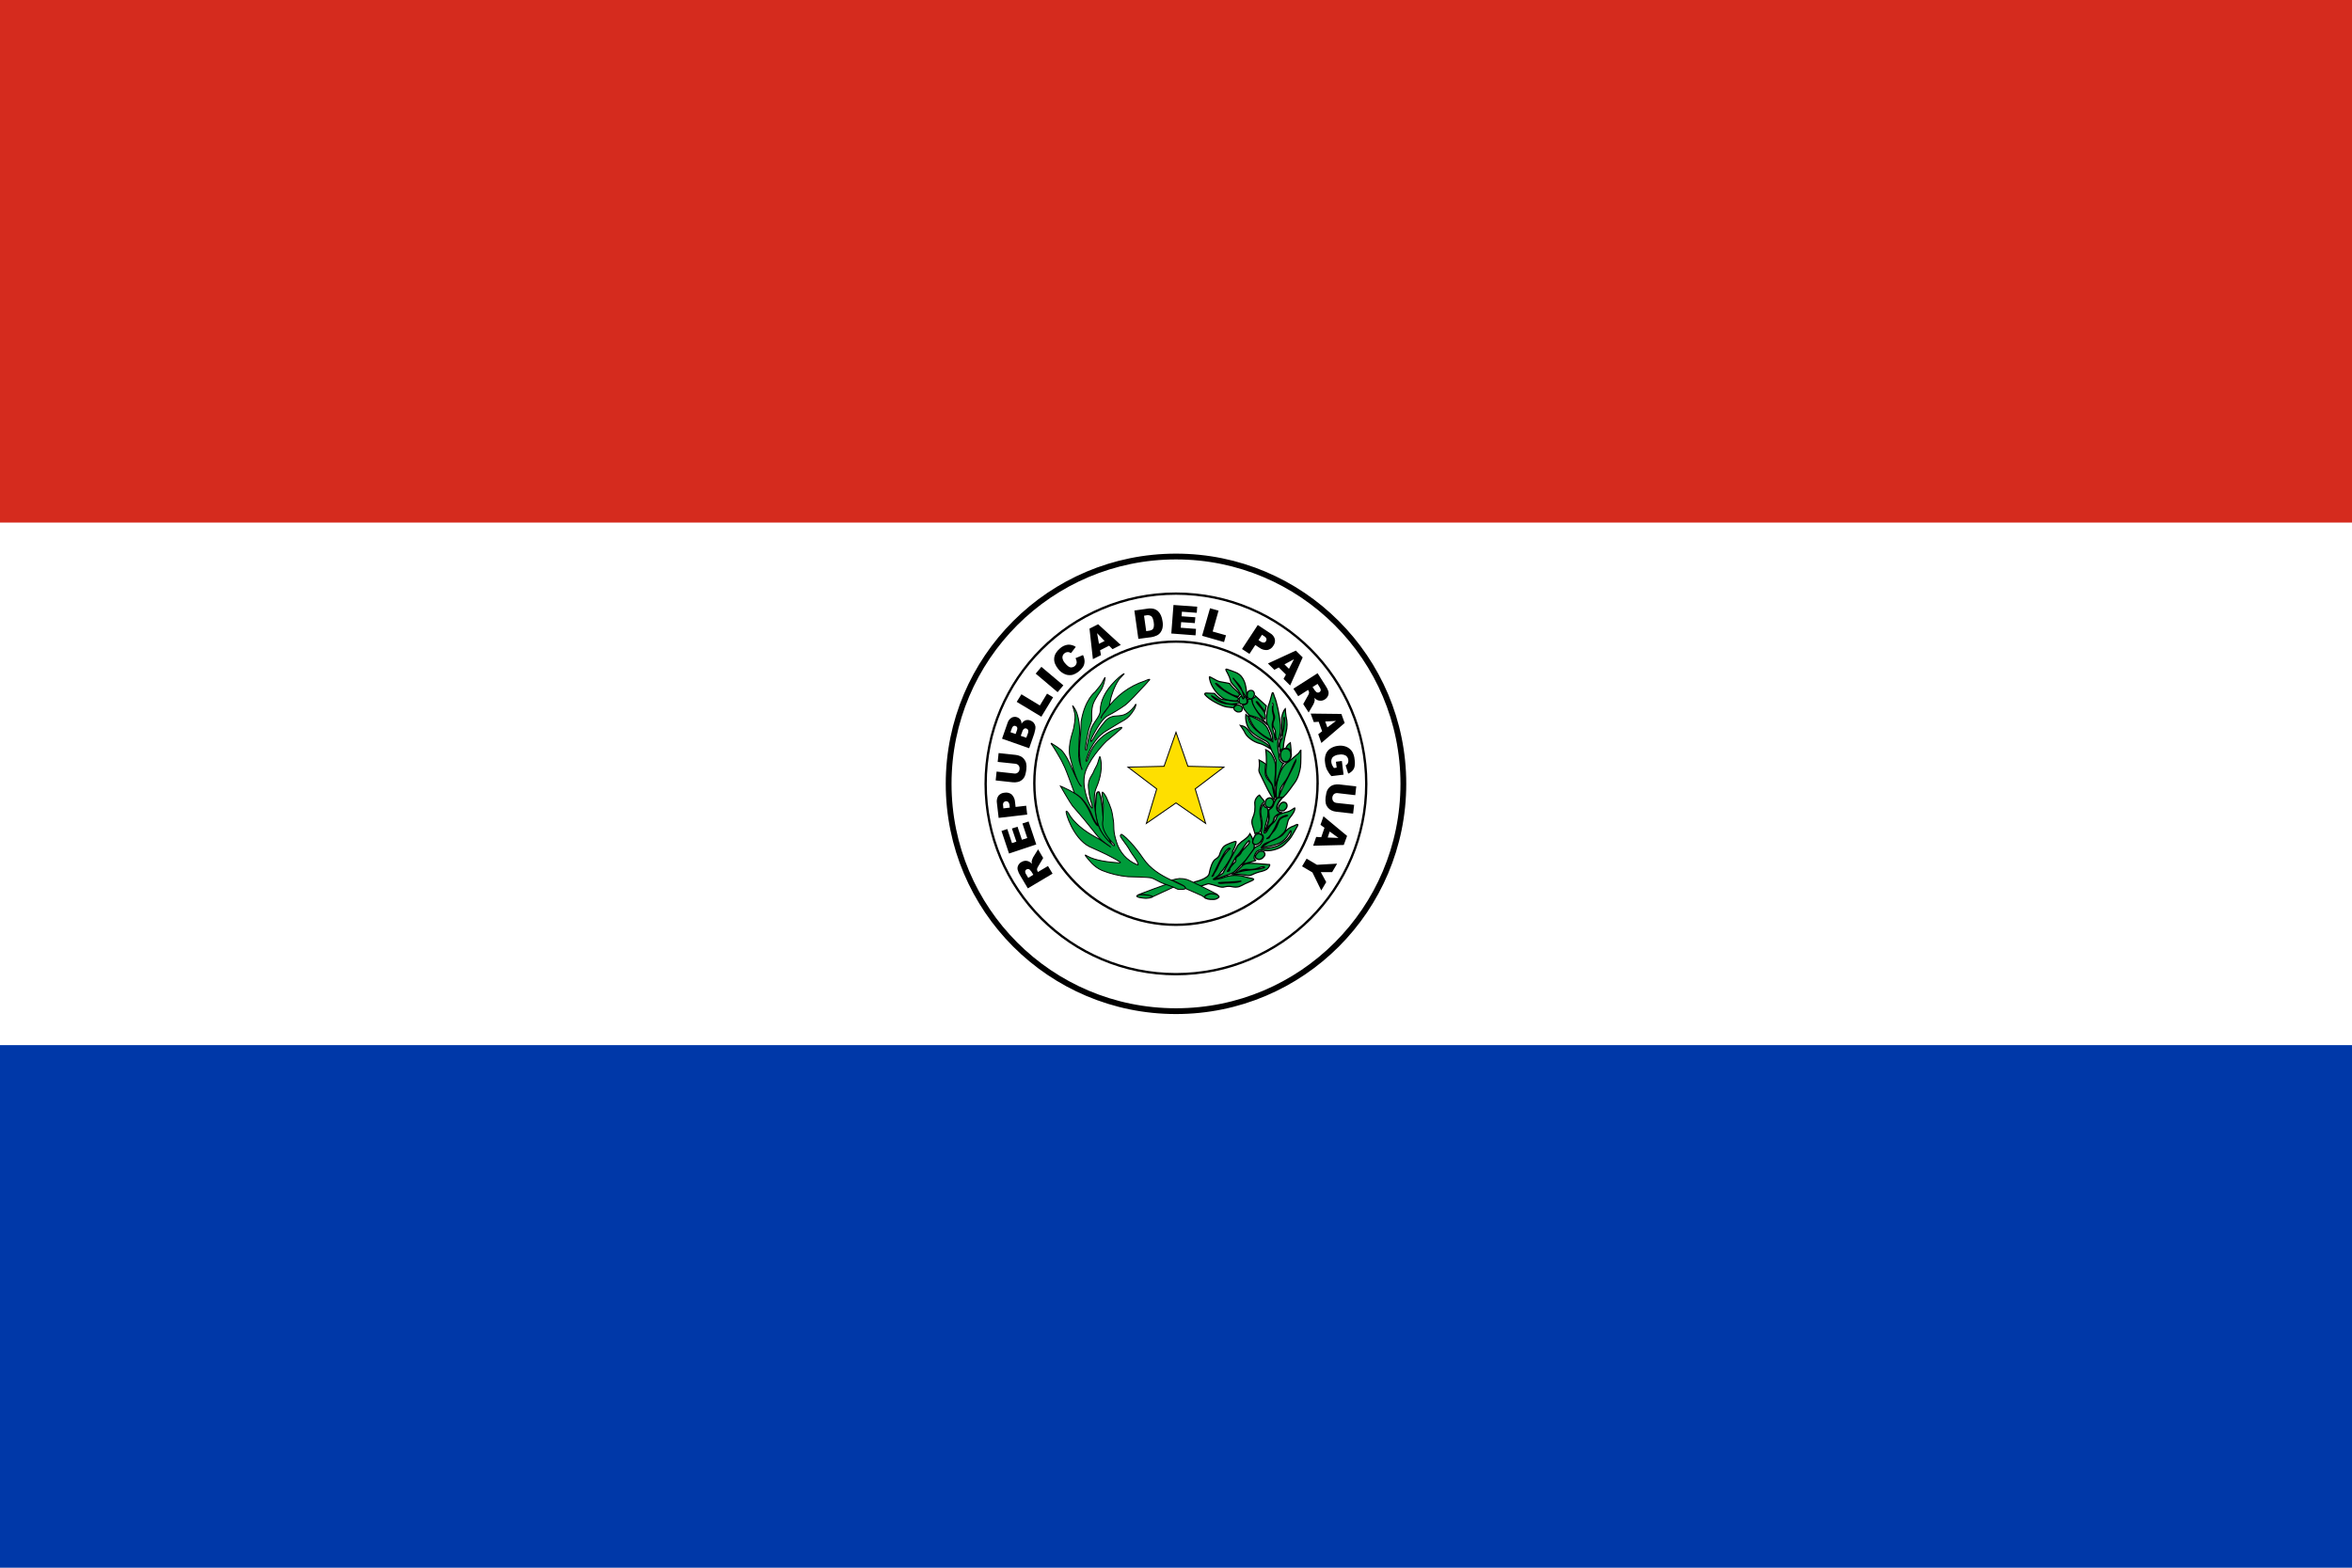
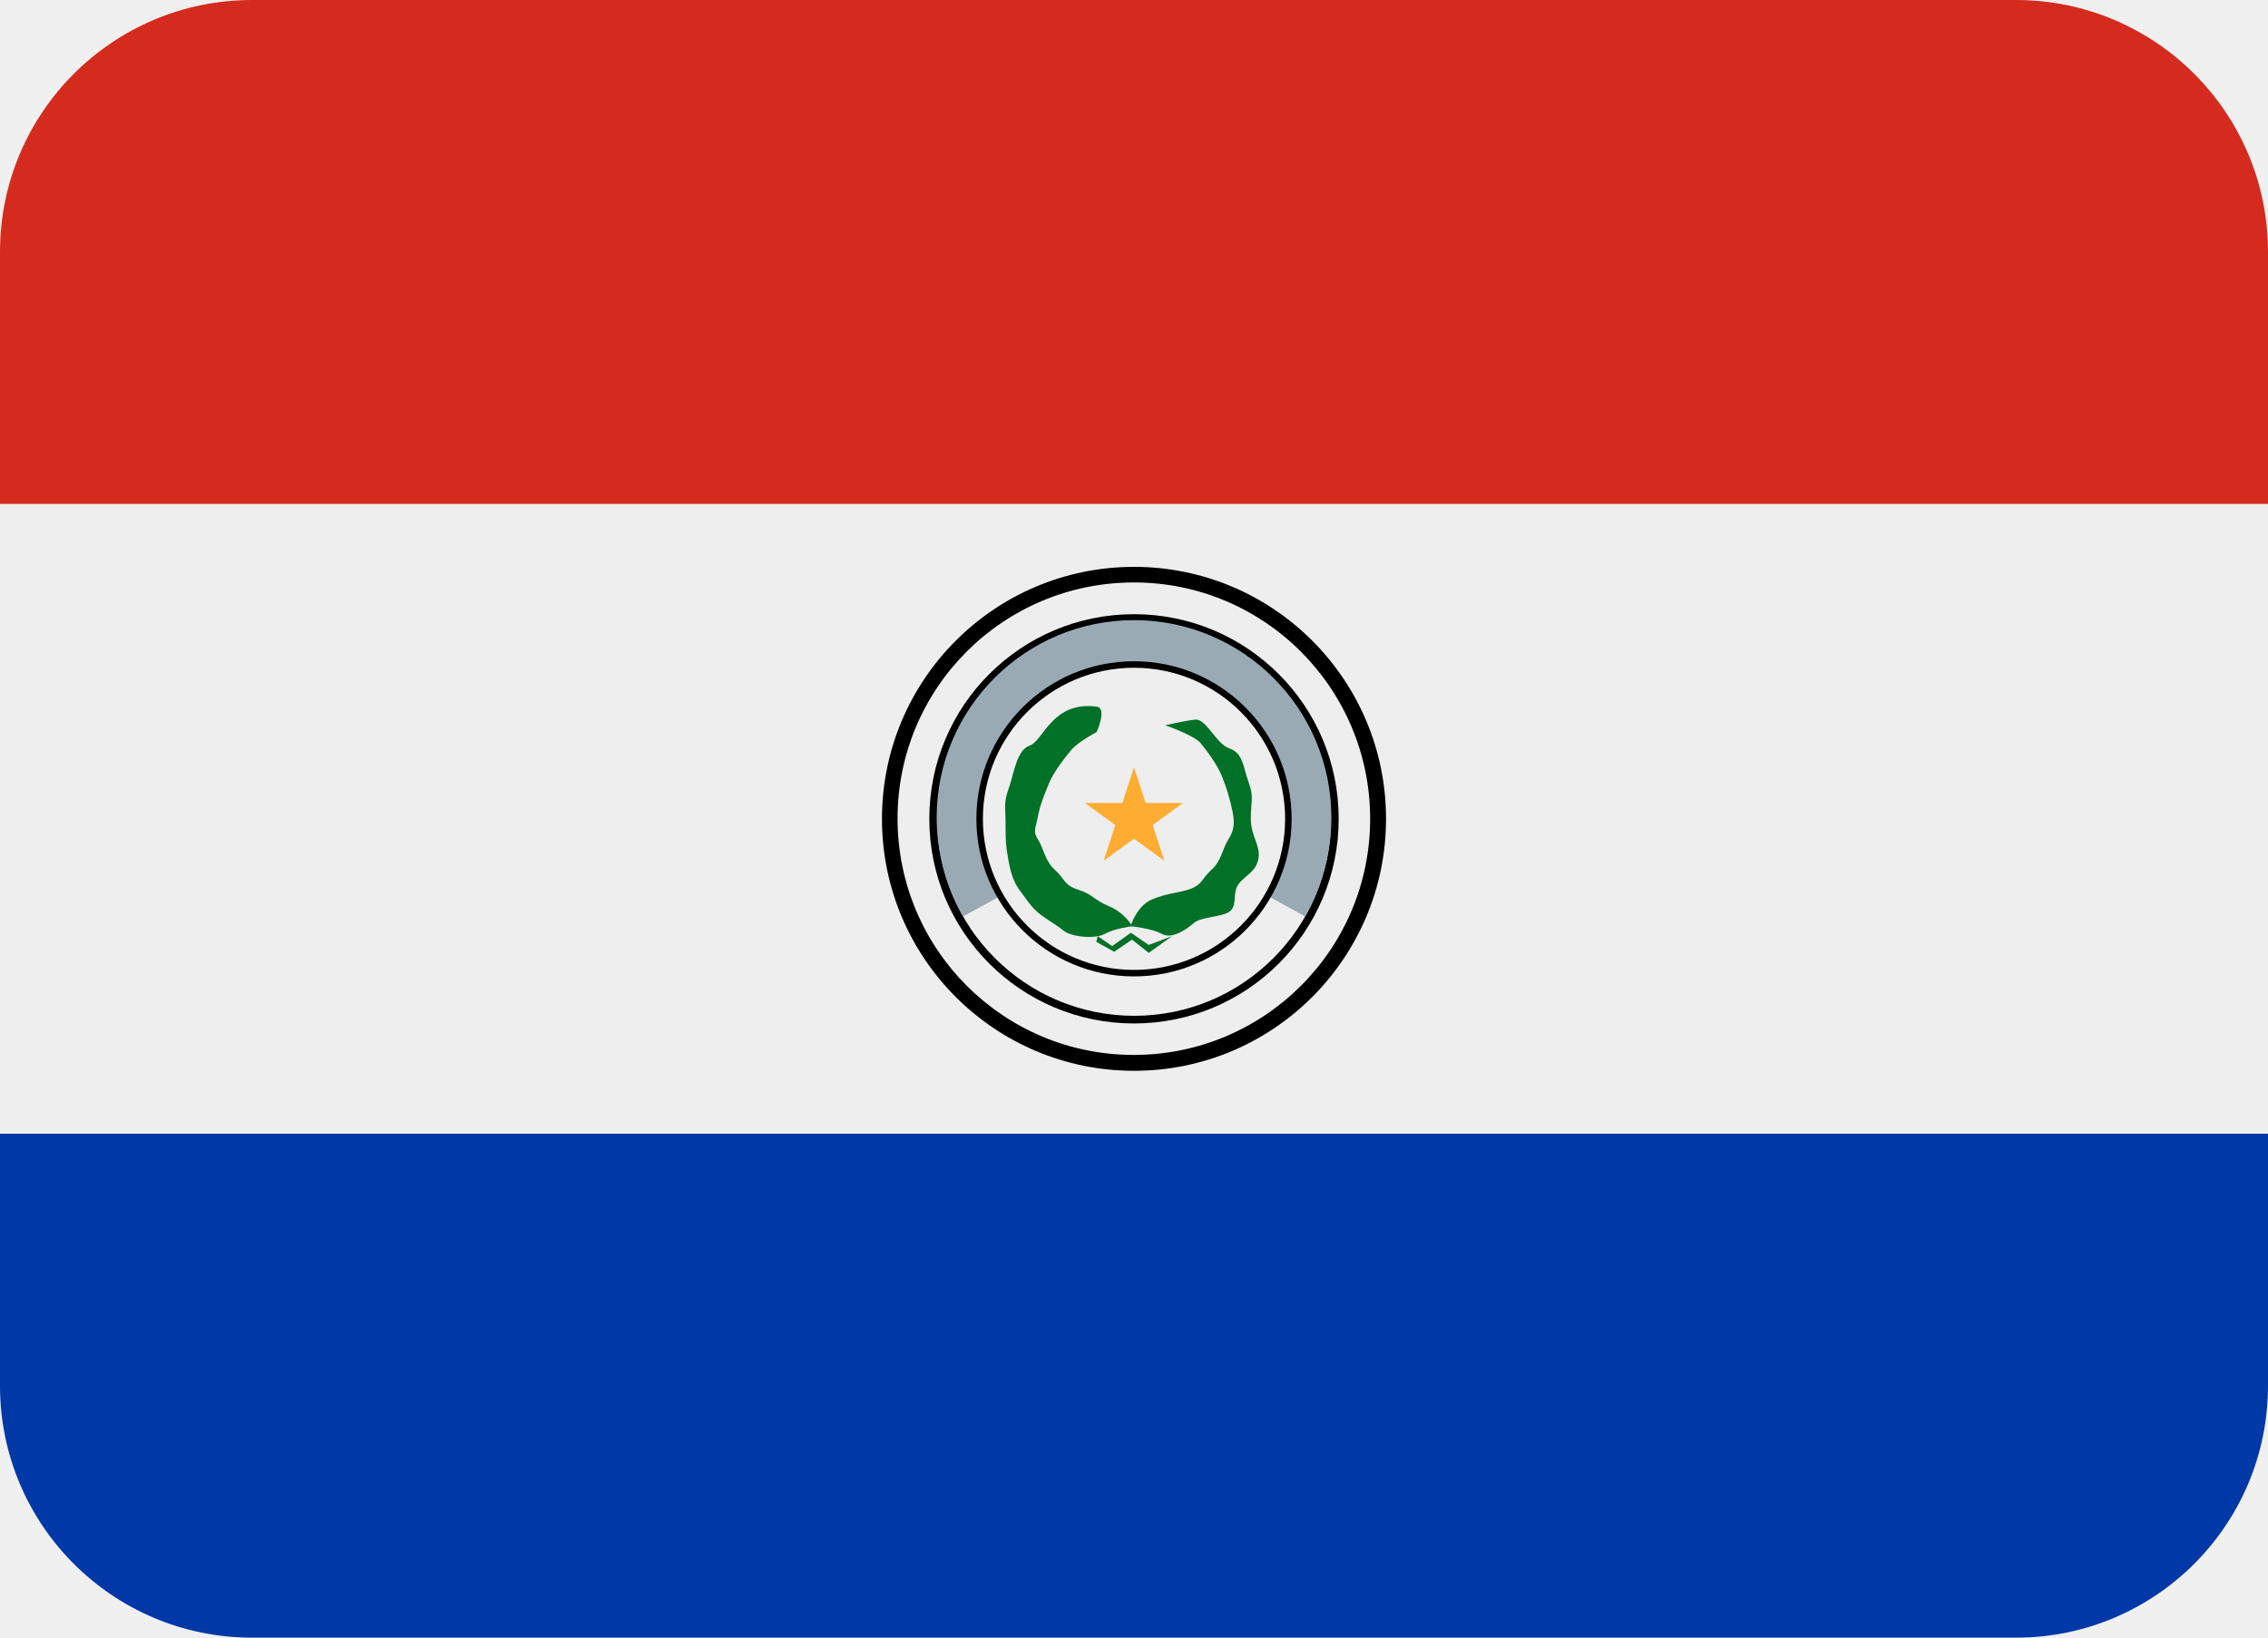
- <svg xmlns="http://www.w3.org/2000/svg" id="Layer_1" data-name="Layer 1" viewBox="0 0 1500 1000">
-   <defs>
-     <style>.cls-1{fill:#0038a8;}.cls-2,.cls-4{fill:#fff;}.cls-3{fill:#d52b1e;}.cls-10,.cls-11,.cls-12,.cls-13,.cls-14,.cls-15,.cls-16,.cls-17,.cls-18,.cls-4,.cls-5,.cls-6,.cls-7,.cls-8,.cls-9{stroke:#000;}.cls-4,.cls-6{stroke-miterlimit:10;}.cls-4{stroke-width:3.69px;}.cls-10,.cls-11,.cls-12,.cls-13,.cls-14,.cls-15,.cls-16,.cls-17,.cls-18,.cls-5,.cls-8,.cls-9{fill:#009b3a;}.cls-5{stroke-width:0.99px;}.cls-6{fill:none;stroke-width:1.48px;}.cls-7{fill:#fedf00;}.cls-7,.cls-9{stroke-width:0.6px;}.cls-8{stroke-width:0.75px;}.cls-10{stroke-width:0.79px;}.cls-11{stroke-width:0.84px;}.cls-12{stroke-width:0.86px;}.cls-13{stroke-width:0.83px;}.cls-14{stroke-width:0.98px;}.cls-15{stroke-width:0.84px;}.cls-16{stroke-width:0.64px;}.cls-17{stroke-width:0.84px;}.cls-18{stroke-width:0.77px;}</style>
-   </defs>
-   <path class="cls-1" d="M0,0H1500V1000H0Z" />
-   <path class="cls-2" d="M0,0H1500V666.67H0Z" />
-   <path class="cls-3" d="M0,0H1500V333.33H0Z" />
-   <path class="cls-4" d="M895,500A145,145,0,1,1,750,355,145,145,0,0,1,895,500Z" />
-   <path class="cls-5" d="M820.1,477.5c-3.52-.14-3.54,3.74-3.54,3.74s.12-1.14,0,.16.58,4.43,3.18,4.68,3.66-3,3.68-4.52c0-.61-.2-4-3.34-4.05" />
-   <path d="M659,558,657.79,556a7.79,7.79,0,0,0-1-1.17,1.41,1.41,0,0,0-1-.47,1.72,1.72,0,0,0-1.13.22,1.6,1.6,0,0,0-.84,1.17,3.22,3.22,0,0,0,.68,2.08l1.25,2.14Zm12.28-.71-15.78,9.38-4.81-8.09a13.77,13.77,0,0,1-1.65-3.68,4.1,4.1,0,0,1,.27-2.78,5.08,5.08,0,0,1,2.13-2.27,5.46,5.46,0,0,1,2.57-.8,5.11,5.11,0,0,1,2.47.64,7.73,7.73,0,0,1,1.66,1.33,6,6,0,0,1-.2-1.62,9.79,9.79,0,0,1,.38-1.27,12.3,12.3,0,0,1,.55-1.26l3.18-5.08,3.25,5.52-3.25,5.47a4.52,4.52,0,0,0-.68,1.59,2.59,2.59,0,0,0,.33,1.4l.27.45,6.39-3.8Zm-27.77-12.84-4.81-14.39,3.71-1.25,3,9,2.79-.94-2.84-8.37,3.57-1.16,2.8,8.33,3.41-1.11-3.08-9.28L656,524l4.89,14.66Zm.51-29.29-.19-1.35a3.55,3.55,0,0,0-.82-2.23,2,2,0,0,0-1.55-.49,2.28,2.28,0,0,0-1.37.73,2.85,2.85,0,0,0-.33,2.22l.15,1.61Zm-7.13,6.56-1.09-9.34a6.6,6.6,0,0,1,.9-4.74,5.58,5.58,0,0,1,4-2,5.67,5.67,0,0,1,4.51,1.14,7.43,7.43,0,0,1,2.14,4.89l.35,3.07,6.75-.78.66,5.66ZM636.28,486l.59-5.63,10.89,1.17a9.63,9.63,0,0,1,3,.84,6,6,0,0,1,2.36,1.86,6.54,6.54,0,0,1,1.28,2.42,11.41,11.41,0,0,1,.17,4,19.82,19.82,0,0,1-.51,2.87,7.25,7.25,0,0,1-1,2.54,6.56,6.56,0,0,1-1.77,1.79,5.74,5.74,0,0,1-2.23.95,10,10,0,0,1-3.14.2L635,497.82l.58-5.64,11.12,1.21a2.93,2.93,0,0,0,3.51-2.77,3.07,3.07,0,0,0-.59-2.37,3.1,3.1,0,0,0-2.24-1.08Zm18.24-15.41,1-2.71a3.35,3.35,0,0,0,.18-2.15,1.7,1.7,0,0,0-1.11-1,1.57,1.57,0,0,0-1.44.12,3.22,3.22,0,0,0-1.16,1.78l-1,2.74Zm-6.8-2.39.82-2.3a2.69,2.69,0,0,0,.15-1.91,1.49,1.49,0,0,0-1.06-.9,1.57,1.57,0,0,0-1.34.06,2.68,2.68,0,0,0-1,1.55l-.86,2.36Zm-8.66,3,3.49-10a5.94,5.94,0,0,1,2.61-3.42,4.38,4.38,0,0,1,3.54-.26,4.48,4.48,0,0,1,2.29,1.9,4.87,4.87,0,0,1,.51,2.26,4.88,4.88,0,0,1,2.48-2.18,4.49,4.49,0,0,1,3.08.07,5,5,0,0,1,2.18,1.46,5.32,5.32,0,0,1,1.1,2.31,6.7,6.7,0,0,1-.15,2.22c-.29,1.28-.46,2.1-.61,2.48l-3.22,9.24Zm9.35-23.5,3-4.83L663.18,450l4.59-7.55,3.85,2.35-7.49,12.38Zm12.11-18,3.64-4.34,14,11.82-3.65,4.34Zm25.4-9.86,4.77-2a9.62,9.62,0,0,1,1,3.7,7.21,7.21,0,0,1-.68,3.33,11.23,11.23,0,0,1-2.66,3.15,12.16,12.16,0,0,1-4.33,2.45,8.06,8.06,0,0,1-4.49-.26,10.7,10.7,0,0,1-4.62-3.42c-1.92-2.34-2.8-4.65-2.6-6.91s1.42-4.36,3.68-6.27a9.17,9.17,0,0,1,5.1-2.38,8,8,0,0,1,5,1.4L683,416.63a3.91,3.91,0,0,0-1.22-.59,2.71,2.71,0,0,0-1.52,0,3.2,3.2,0,0,0-1.39.69,3.3,3.3,0,0,0-1.28,3.1,6.69,6.69,0,0,0,1.69,3.26c1.31,1.56,2.45,2.43,3.39,2.61a3.61,3.61,0,0,0,4-3,5.74,5.74,0,0,0-.75-2.82m18.55-11-4.79-5,1.2,6.8Zm2.85,3-5.74,2.92.59,3.1L697,420.47,694.83,401l5.51-2.81L714.8,411.4l-5.27,2.69Zm22.29-19.11L731,402.6l1.38-.2a5.65,5.65,0,0,0,2.47-.73,2.72,2.72,0,0,0,.94-1.55,7.93,7.93,0,0,0,0-3.2c-.27-1.91-.79-3.19-1.5-3.8a4.05,4.05,0,0,0-3.29-.61Zm-6.16-3.32,8.32-1.19a10,10,0,0,1,4,.1,6.58,6.58,0,0,1,2.81,1.56,7.8,7.8,0,0,1,1.84,2.7,12.61,12.61,0,0,1,.95,3.46,11.14,11.14,0,0,1,0,4.58,7.75,7.75,0,0,1-1.44,3,6.07,6.07,0,0,1-2.33,1.78,12.57,12.57,0,0,1-3.28,1L726,407.53Zm24.94-3.55L763.52,387l-.28,3.9-9.47-.7-.22,2.91,8.78.64-.32,3.72-8.73-.62-.26,3.57,9.74.73-.3,4.13L747,404.1ZM771.7,388l5.44,1.52-3.76,13.32,8.5,2.4-1.24,4.32-14-4Zm30.92,20.33,1.17.76a3.64,3.64,0,0,0,2.22.79,1.7,1.7,0,0,0,1.35-.84,2.25,2.25,0,0,0,.34-1.55,3.06,3.06,0,0,0-1.49-1.67l-1.35-.91Zm-.45-9.65,7.87,5.2a6.36,6.36,0,0,1,3,3.75,5.34,5.34,0,0,1-1,4.33,5.55,5.55,0,0,1-3.77,2.68,7.29,7.29,0,0,1-5.11-1.48l-2.59-1.72-3.72,5.67L792.1,414Zm19.88,27.94,3.19-6.11-6.06,3.28Zm-1.94,3.65-4.59-4.52-2.77,1.52-4.12-4.05,8.47-3.91,9.32-4.31,4.38,4.33-8,17.92-4.21-4.18Zm17,7.95,1.3,2a7.1,7.1,0,0,0,1,1.13,1.45,1.45,0,0,0,1,.43,1.56,1.56,0,0,0,1.09-.27,1.73,1.73,0,0,0,.84-1.19,3.36,3.36,0,0,0-.76-2l-1.3-2.09Zm-12.25,1.08,15.45-9.86,5.07,7.95a15.8,15.8,0,0,1,1.83,3.61,4.57,4.57,0,0,1-.24,2.78,5.12,5.12,0,0,1-2,2.33,4.88,4.88,0,0,1-2.58.87,5.54,5.54,0,0,1-2.49-.51,9.25,9.25,0,0,1-1.68-1.31,6.07,6.07,0,0,1,.25,1.6,10.72,10.72,0,0,1-.32,1.27,7.8,7.8,0,0,1-.55,1.3l-3,5.17-3.47-5.4,3.11-5.55a3.79,3.79,0,0,0,.62-1.64,2,2,0,0,0-.39-1.39l-.25-.42-6.28,4ZM846.54,464l5.49-4.14-6.87.38Zm-3.34,2.46-2.2-6.06-3.12.22-2-5.44,19.58.23,2.12,5.78-14.87,12.74-2-5.59ZM852,485.91l3.78-.5,1.09,8.74-7.76.93a17.76,17.76,0,0,1-2.84-4.11,14.26,14.26,0,0,1-1.2-4.47,10.58,10.58,0,0,1,.47-5.41,7.62,7.62,0,0,1,2.87-3.61,11.19,11.19,0,0,1,4.86-1.73,10.24,10.24,0,0,1,5.33.59,8.09,8.09,0,0,1,3.8,3.16,11.53,11.53,0,0,1,1.49,4.88,12.72,12.72,0,0,1,0,4.56,5.54,5.54,0,0,1-1.38,2.7,7.26,7.26,0,0,1-2.7,1.84l-1.64-5.29a2.9,2.9,0,0,0,1.42-1.34,3.75,3.75,0,0,0,.3-2.1,3.85,3.85,0,0,0-1.65-2.79,6.29,6.29,0,0,0-4.22-.59,6.66,6.66,0,0,0-4.08,1.62,4.22,4.22,0,0,0-.86,3.28,5.89,5.89,0,0,0,.49,1.75,11.92,11.92,0,0,0,1.17,1.88l1.73-.24Zm11.61,27.48-.65,5.61-10.83-1.22a9.28,9.28,0,0,1-3-.85,6.73,6.73,0,0,1-2.34-1.86,6.64,6.64,0,0,1-1.25-2.41,12,12,0,0,1-.15-4c.12-.87.29-1.84.5-2.88a7.31,7.31,0,0,1,1.07-2.53,7.18,7.18,0,0,1,1.75-1.77,6.34,6.34,0,0,1,2.26-.93,9.34,9.34,0,0,1,3.14-.17l10.85,1.24-.64,5.6-11.1-1.28a3.19,3.19,0,0,0-2.44.57,3.58,3.58,0,0,0-.51,4.56,3.34,3.34,0,0,0,2.22,1.12Zm-16.87,20.86,6.9.24L848,530.43Zm-4.1-.21L844.7,528l-2.56-1.83,1.91-5.47,15.06,12.52L857,539l-19.52.48,1.92-5.62Zm10.12,16.87-3.19,5.42-7.21,0,3.45,6.34-3.17,5.36L837,556.51l-6.6-3.9,2.9-4.9,6.6,3.93Z" />
-   <path class="cls-6" d="M871.34,500A121.37,121.37,0,1,1,750,378.66,121.38,121.38,0,0,1,871.34,500Z" />
-   <path class="cls-6" d="M840.29,499.57A90.32,90.32,0,1,1,750,409.27a90.31,90.31,0,0,1,90.32,90.3Z" />
-   <path class="cls-7" d="M750,467.09l7.59,21.72,22.95.51-18.29,13.91,6.65,22L750,512.16l-18.9,13.08,6.61-22-18.32-13.91,23-.51Z" />
-   <path class="cls-8" d="M791.69,561.93c-.77.64-3.85,1-4.67,1.12s-4.06.14-5.43.19c-.75,0-2.2.26-3,.26-6.63-.75,10.78-.65,13.06-1.58m-17.39-5.13c.43-.77,2.61-5.61,3.39-7s2.6-4.95,3.68-6.44c.55-.82,2.71-3.17,3.23-2.11-3.77,3.26-6.74,9-8.32,12.77a32.87,32.87,0,0,1-1.91,3.1c-.44.55-.26,1.58-1,1.66s-.22.23-.22.23.62-1.4,1.1-2.22Zm25,3.7a33.89,33.89,0,0,1-4.86-1.1,24.86,24.86,0,0,0-7.61-1,21.11,21.11,0,0,0-7.16,1.64,17.52,17.52,0,0,1-4.9.86s-1.56.25-.83-.11,3.12-2.24,3.12-2.24l1.56-2.14c.45-.12,8.38-10.53,7.52-13.32,1.22-2.06,2.64-5.73,2.11-6.37-.26-.26-6.18,1.88-7.48,3.06-1.5,1.3-2.56,4-3,5.57s-2.72,2.83-2.72,2.83c-1.85,1.33-3.19,5.54-3.82,9s-9,5.29-9,5.29-2.33.87-.26,1.53c.35.1,1.28,1.66,2,1.68,1,.12,6.23-2.11,7-1.93q2.65.6,5.25,1.43c2,.68,3.62,1,5,.51a10.31,10.31,0,0,1,4.94,0,8.93,8.93,0,0,0,4.11-.11,32.35,32.35,0,0,0,3.73-1.81s2.92-1.27,4.61-2.06.66-1.14.66-1.14" />
-   <path class="cls-9" d="M776.52,570.62s-11.56-6-12.18-6.19c-.36,0-5.24-2.74-7.47-3.43a15.66,15.66,0,0,0-4.64-.61,35.05,35.05,0,0,0-5,1l2.87,1.17s2.69,1.32,4,2c1.88,1,2,2.21,2,2.21l10.46,4.6,2.12,1.52s1.93-2.66,7.86-2.28" />
-   <path class="cls-10" d="M788.13,546.63c3.64-3.24,5.41-7.85,8.4-10.4.49.35.49.92-.1,1.95s-1.32,1.35-1.65,1.87c-.61.82-2.43,2.33-2.92,3.24a6.35,6.35,0,0,1-2.59,3c-1.58.94-1.08,2.44-1.21,3.07s-2.56,2.43-3.73,4.58c-.23,2.24-.33,1.3-1.69,2.1a93.15,93.15,0,0,0,5.49-9.39M780,556.88c-.24.49-7.4,4.56-5.16,4s8.85-3,10.73-3.82c2.3-1,3.68-3.11,5.41-4.82s7.21-7,8.15-9,1.77-5-1.93-11.41a8.23,8.23,0,0,1-1.95,2.45,36.35,36.35,0,0,1-3.4,2.6l-2.37,2.24s-8.37,15.38-9.48,17.77" />
-   <path class="cls-8" d="M809.08,551.47s-4.59-.41-5-.41-2.94-.35-6.6-.35-5,1.26-5.92,2.27-3.89,3.74-3.89,3.74l1.54-.13c3.67-2.86,6.52-1.81,7.66-1.9a16.31,16.31,0,0,0,6.29-1.22c3.73-1.31,3.51-.08,3.1,0a19.36,19.36,0,0,1-5.53,1.12c-2.77.15-5.19.68-6.28.68s-9.17,2.21-9.17,2.21,8.74.52,9.68.83a4.91,4.91,0,0,0,3.62-.38,26.25,26.25,0,0,1,6.23-2.15,12.24,12.24,0,0,0,3-1.21,5.68,5.68,0,0,0,1.69-2c.84-1.52-.47-1.11-.47-1.11m4.28-23.94c.56-1.36,1.93-4.58,3.39-5.84a11.48,11.48,0,0,1,3.25-1.48c.34-.12,2.85-.24-.28.62a6.51,6.51,0,0,0-3.84,2.42c-1.09,3-2,5.69-4.08,7.64a14.92,14.92,0,0,0-2.44,3.61l-1.61.55c2.94-1.8,4.22-5.13,5.61-7.52Zm14.2-1.71a8.4,8.4,0,0,0-2.26,1c-3.74,1.12-5.27,3.47-6.91,5.39-.83,1-2,1.75-6,3.44a31.34,31.34,0,0,0-6.46,4s-1.15.23-.93.79c.09.26,1.06.05,1.06.05s7.44-1.06,10.54-2.94a13.6,13.6,0,0,0,5-5c.84-1.28,1.78-3.69,1.83-2.14.14,4.11-6.25,8.1-9,9.33a28.17,28.17,0,0,1-6.07,1.32c-2.57.48-4.13.34-3.94-.23.26-.82.56-1,1.24-1.79,1.22-1.46,4.17-2,6.35-3a18.87,18.87,0,0,0,6.23-4.3,7.41,7.41,0,0,0,2-3.24c1-3.24,1-5,1.9-6.19,3.14-3.87,3.6-5.12,3.75-6.84,0-.4-1.63.91-2.49,1.39-1.7,1-2.32,1-5.79,1.91s-3.44,3.14-4,4.22a8.66,8.66,0,0,1-2.27,2.53c-.68.35-2.35,2.77-3,4.18-.46,1-1.28,1.78-1.93,1.7s1.32-7.62,1.76-8.86a16.23,16.23,0,0,0,.57-4.45c0-.77,0-2.81-1.33-3s-1.42-2.09-1.42-2.09c-3.25,2.81-1.43,7.77-1.08,10.72s-.67,8.31-.67,8.31c3.14,1.34.67,5.15-.31,6.39s-3,1.48-3.85,2.59-7.5,10.3-7.5,10.3l8.18-2.32s.76.13-.46-.79.4-4.33,1.46-5.17c2-1.58,4.73-.43,4.73-.43a17.78,17.78,0,0,0,8.45-1.27c3.89-1.53,5.56-4,7.4-5.89,1-1,2.84-4.4,4-6.4.7-1.16,2-3.36,1.18-3.1" />
-   <path class="cls-11" d="M804.35,547.83c.63-.26.72-.37,1.87-1.62a2,2,0,0,0-1.61-3.27c-.86.06-1.76-.14-3.44,2.12s.78,3.08,1.69,3.17a3.82,3.82,0,0,0,1.49-.4" />
-   <path class="cls-12" d="M800.12,533.56c-1.08,1.81-1.66,3.9-.81,4.54a3.51,3.51,0,0,0,1.58.77,5.5,5.5,0,0,0,3.43-2.42c1-1.52,1.85-3.19-.23-4.22a2.76,2.76,0,0,0-4,1.33" />
-   <path class="cls-8" d="M806.31,511.4s.17-.27-.54-1a30.37,30.37,0,0,1-2.54-3.22,6,6,0,0,0-3,4.7,27.93,27.93,0,0,1,0,5.54,17.67,17.67,0,0,1-1.36,4.48c-1.13,2.78.17,5.33.42,6.23s1.12,3.68,1.12,3.68a6.59,6.59,0,0,1,1.18-.63,8.8,8.8,0,0,1,1.55,0,12.36,12.36,0,0,0,1.4-3.81A28,28,0,0,0,804,522c-.66-3.8-.62-4.89-.17-7a6.63,6.63,0,0,1,2.52-3.58" />
-   <path class="cls-13" d="M809.67,515.2a3.24,3.24,0,0,0,1.92-1.46,4.94,4.94,0,0,0,.6-2.88c-2-3.84-4.64-.74-4.64-.74-2.38,4.87,2.12,5.08,2.12,5.08" />
-   <path class="cls-14" d="M816.41,508.17c-3,.15-4.41,5.46-4.41,5.46a5.29,5.29,0,0,1-2,2.33c-1.67,1-.69,2.52-.69,5.16s-1.84,7.31-1.84,7.31l-.69,1.59s.07,1.19,1.14-1c1.84-3.63,3.84-2.75,4.6-6.66.48-2.91,5.29-3.84,5.29-3.84l-1.35-.25c-5-2.34.29-8.19,1.14-9.23s1.77-1-1.14-.9" />
-   <path class="cls-15" d="M815.57,514.47c-1.36,2.89,2.49,3,3.38,2.53a8.34,8.34,0,0,0,1.17-1.17c1.56-2.25.13-3.77-.68-4s-2.46-.46-3.87,2.62" />
-   <path class="cls-8" d="M808.26,503.21c1,1.88,3.83,7.12,4.49,6.79.41-.2.09-1.27.09-1.27a17.76,17.76,0,0,0-.55-3.13c-.45-1.73-.34-3.94-1.24-5.35s-3-3.1-3.8-5.33-.17-6.48-.1-7,.33-.16-.11-.67a30.36,30.36,0,0,0-4-2.45,23.28,23.28,0,0,1,.12,3.89c0,.61-.2,1.32-.3,2.37s.52,2.27,2,5.15c1.7,3.34,2.52,5.39,3.42,7m21.38-24.89a21.48,21.48,0,0,1-1.4,2.09c-.38.38-6.19,5.37-6.52,5.58s-3.31,1.19-6.07,8.65A30.67,30.67,0,0,0,814.08,509l1.34-.17.23-.73s.45-2.46.8-4.34,2.45-4.42,3.83-6.33a25.61,25.61,0,0,0,2.36-4.54c1.56-3.14,2.31-5.94,3.85-8.13.06,2.61-9.84,18.62-10.9,24.07l2.93-.45c2.34-2.14,5.41-6.63,7.48-9.53s3-7.45,3.36-9.47.28-11.09.28-11.09" />
-   <path class="cls-8" d="M809.9,480a8.7,8.7,0,0,0-2.66-1.8,43.29,43.29,0,0,1,.36,4.37c0,1.66.14,4.44.06,5.93s-.8,3.93.25,6.33a42.34,42.34,0,0,0,3.15,5.07c.78,1.46,2.22,9,2.22,9s-.53-10.25-.08-13.15.56-7.3-.08-9.52-1.76-4.86-3.22-6.27m6.83-10a16.6,16.6,0,0,0,1.95-5.45,31,31,0,0,0,.23-4.38c0-.88-.38-2.4,0-2.51s.05.48.25,1.78c.09.46-.23,1.75-.29,3.39a14.47,14.47,0,0,1-.71,4.19c-.51,1.57,0,3.31-.37,3.79s-1.24,2.38-1.24,2.38a8.22,8.22,0,0,0-.45,2.9c0,1.41.13,2.94.13,2.94a3,3,0,0,1,2.12-1.41s.33-2.37.33-3.11a53.46,53.46,0,0,1,1.43-7.09,20.48,20.48,0,0,0,.08-10.35,46.36,46.36,0,0,1-.5-4.9s-1.4,1.12-2.23,5.36c-.26,1.29.28,4.74.07,8.43a80.18,80.18,0,0,1-2.3,10.78" />
-   <path class="cls-8" d="M816.73,470a1.53,1.53,0,0,0-.09.17.33.33,0,0,0,.09-.17" />
-   <path class="cls-8" d="M811.21,448.58c.75,0,.75.81.6,1.45a14.83,14.83,0,0,0-.1,2.14,22.75,22.75,0,0,0,.56,2.94,5.15,5.15,0,0,1,.53,3.11c-.14,1.18-1.35,2.57-.92,4.58a19.28,19.28,0,0,0,1.35,3.06c.32.64.15,2.18.23,3.45a3.71,3.71,0,0,0,.72,2.06s-.85,1.57-1.13-.4a16.22,16.22,0,0,0-.84-4.27c-.7-1.67-1.35-4.67-.25-7a6.47,6.47,0,0,0,.33-2.27c0-1-.62-2.71-.74-3.78-.1-.84,0-2.62,0-3.26m-3.93,9.43c.18,1.27.59,2,2,4.76a29.66,29.66,0,0,1,1.59,4,13.15,13.15,0,0,1,.33,1.86c0,.25.17,2,.17,2v.73s-4-2.32-5.72-3.56-3.7-3-5-4c-1.43-1.18-4.83-5.21-4.87-8.43l-1.56-1.42s-1.19,7.17,4.43,11.82a28.1,28.1,0,0,0,7.17,4.51c3.79,1.74,3.29,3.31,4.87,6.66A50.62,50.62,0,0,1,813.8,485c.13,1-.44,15.36-.44,15.36l.14,1.3s3.46-13.28,5.13-14.76c0,0-3.31-.51-3-5.7l-.58-3.42s-.66-4.12.58-6.67a24.19,24.19,0,0,0,1-8.73c-.31-2.42-.42-3.14-.72-5.46a82.24,82.24,0,0,0-2.05-9.39,24.07,24.07,0,0,0-1.24-3.52c-.17-.51-.5-2.18-1-2.2-.31,0-.78,2.15-.78,2.15s-.69,2.36-.83,3c-.45,1.9-1.51,3.5-2,7.78-.09.78-.17,2.87-.27,3.15a8,8,0,0,0,0,1.94" />
-   <path class="cls-8" d="M810.55,477.94a9.58,9.58,0,0,0-1.17-1.94c-1.18-1.39-2.77-2.57-7.28-4.78s-5.7-5.92-8-7.44a9.55,9.55,0,0,0-3.09-1.07s2,2.76,2.48,3.71a10.93,10.93,0,0,0,3.24,4.35,17.21,17.21,0,0,0,7.4,3.7,29.26,29.26,0,0,1,6.41,3.47m-14.19-21.3a24.29,24.29,0,0,0,3.72,7.4c3.73,4.71,10.9,8.08,10.9,8.08a31.93,31.93,0,0,0-2.76-7.82c-3.27-5.27-11.88-7.86-11.88-7.86s-.16-.2,0,.2m10.29,2.22c1.93-4.23-3.84-8.27-5.46-11.21.6-.48,1.31.77,2,1.61,1,1.25,3.61,4.89,3.61,4.89l.82-3.87L800.73,444c-.09.91-2.21,1.66-2.21,1.66-1,5.78,8.13,13.17,8.13,13.17" />
-   <path class="cls-8" d="M794.69,449.06a6.81,6.81,0,0,1-2.24.74l.92,2.45.54.67s2.16,3.12,3.41,3.51a33.25,33.25,0,0,1,4.46,1.38c2.48,1.05,6.53,4.59,6.53,4.59s-6.73-7.59-9.31-13.28l-.87-3.28-2.44.16s.67,2.3-1,3.06" />
-   <path class="cls-8" d="M769.5,444.21a24.23,24.23,0,0,0,3.66,2.71c1.49.9,5.77,3.41,9,4,.75.12,4.77.63,4.77.63a2.24,2.24,0,0,1,2.07-1.92l-5.69-.62a15.36,15.36,0,0,1-10.82-5.34c3.65,2.22,8.9,5.7,13.16,5.51,17.46-1.71-5.27-2.15-7.24-3.41a18.67,18.67,0,0,1-3.87-3.43l-5.12-.23s-2.52-.16.11,2.08" />
-   <path class="cls-8" d="M790.06,454.15c1.13-.08,1.92-.29,2.17-1.53a2.17,2.17,0,0,0-2-2.75,2.55,2.55,0,0,0-3.21,1.36c-.72,1.69,1.9,2.77,1.9,2.77a2.34,2.34,0,0,0,1.1.15m2-10c-1.48,0-2,1.21-1.67,3.56s4,1.33,4,1.33l.67-.35s.49-.38.22-2.26-1.76-2.28-3.24-2.28M798,445.8h-.05s.05,0,.05,0" />
-   <path class="cls-8" d="M797.9,445.8a3.73,3.73,0,0,1,.53-.17c.75-.29,1.51-2.1,1.51-2.1.38-2.46-1.37-3.06-1.37-3.06-3-.59-3,2-3,2-.82,3.38,1.92,3.35,2.36,3.33m-13.17-11.61c.17,1.13,1.76,2.75,2,3a38.09,38.09,0,0,1,3,3.33c.68.95,3,5.27,3,5.27a.83.83,0,0,0,.57-.39c.4-.67-1.53-5.91-1.73-6.27a14.64,14.64,0,0,0-3-4,27.55,27.55,0,0,1-2.27-2.72c2.07,2.65,7.37,10.17,8.93,13.51,0,0-.19-3.56-.39-5.47-.66-5.58-2.11-7.31-2.58-8.12a9,9,0,0,0-4.41-3.49c-1.49-.54-3.26-1.28-5.15-1.89s-.45,1.16.27,2.68a18,18,0,0,1,1.79,4.55" />
-   <path class="cls-8" d="M777.45,443.37c1.92,1.64,2.79,2.78,6.79,3.37s4.37.36,4.37.36,2.09-1,1-1.89c-5.93-2.61-11.54-5.71-14.39-9.2,0,0,.5-.48,2.55,1.57a22.81,22.81,0,0,0,2.72,2.38,43.11,43.11,0,0,0,5.24,3.11,22.72,22.72,0,0,0,4,1.3s.41-.87.77-1-.22-1.44-2.71-3.46A19.47,19.47,0,0,1,784.2,436s-3-.64-6.14-1.17c-2.38-.38-6.86-3.85-6.78-2.91a15.91,15.91,0,0,0,1.88,5.89,23.6,23.6,0,0,0,4.29,5.58" />
-   <path class="cls-9" d="M744.12,564c-1.74.51-14.85,5.44-14.85,5.44l-3.66,1.46a12.48,12.48,0,0,1,8.92,1.41l14.61-6.76a1,1,0,0,0-.41-.48c-.38-.26-2.84-1.6-4.61-1.07" />
-   <path class="cls-16" d="M725.05,571.33c-.09.08-.19.43.06.54.73.4.54.56,3.84,1s5.52-.27,6.09-.9-8.27-2.1-10-.6" />
-   <path class="cls-17" d="M704.08,524.17l-.61-4.1s-.76-11.08-2-13.3c-.24-.49-.13-1.64-.93-1.66-1.53-.12-1.53,3.49-1.72,6.75-2.48,16.47,10.65,29,10.65,29Z" />
-   <path class="cls-18" d="M769.07,573s-1.38-.3-.51-1.38,3.32-1.57,3.82-1.57a12,12,0,0,1,2.91.39c1.05.26,2.5,1.18,2.07,1.85a4.85,4.85,0,0,1-3.79,1.43,12.08,12.08,0,0,1-3.24-.25c-.7-.27-1.27-.47-1.27-.47" />
-   <path class="cls-9" d="M754.83,565.12s-4.51-2.07-8.78-4.16c-5.64-2.75-12.4-6.57-17.12-13.58-5.9-8.67-11-13.32-12.27-14.25s-1.46-1.28-1.93-.62-.13,1.07.23,1.67c1.21,2,4.2,5.68,5.27,7.67,1.84,3.56,5.65,7.45,5.62,9.75,0,.32-1.11-.23-1.11-.23A22.23,22.23,0,0,1,712.2,537.5c-2.64-7.84-1.52-10.15-2.13-14.06-1-7-1.26-7.53-4.7-15.34-.1-.19-2.11-3.45-2.38-2.73-.38.94.34,4.43.34,4.43l.36,4s-.29,8.92-.29,9.46-2.25,6.12,7.3,15.48c0,0,.15,1.59-1.13.19-.91-1-7.75-6.25-9.83-14.89s-2.45-17.29-.83-20.88c1.47-3.25,4.42-11.18,3.16-18.11-.15-.72-.35-2.85-.81-2.29-.19.27-1,3.78-1.57,5-.72,1.66-1.84,3.29-2.19,4.44-.67,2-4,5-3.32,10.5.73,6.36,1.14,7.35,1.91,9.62.26.83.9,2.94.49,3.15s-1.74-2.52-1.74-2.52-6.05-11.89-2.32-21.53,13.23-18.71,13.23-18.71,7.69-6.37,9.25-7.86c.62-.57.47-1,.27-.93-1.91.48-16.7,3.54-21.9,21.16,0,0-.27.74-.65.56s0-1,0-1,3.25-12.49,12.38-18.16c10-6.21,8.79-5.3,12.09-7.26,2.07-1.29,3.95-3,6.26-6.85a10.73,10.73,0,0,0,1.06-3c-.11-.38-.55.14-.76.77,0,0-2.83,4.36-7,5.83s-7.68-.63-11.93,4.08a62.85,62.85,0,0,0-7.65,11.27s-1.11,1.7-1.36,1.65c-.47-.14.23-1.8.23-1.8s5.69-12.08,10.26-14.53a91.92,91.92,0,0,0,11.25-6.84c3.16-2.48,8.6-8.55,10.57-10.64.41-.45,3.33-3.41,4-4.37.39-.52,1.32-1.28,1.16-1.41-.41-.32-3.18,1-3.18,1a47.51,47.51,0,0,0-24.45,18.31,22.49,22.49,0,0,1-2,2.56,7.76,7.76,0,0,0-1.5,2.77c-.61-.51,5.3-7.9,5.3-7.9l1-4.78s1.75-7.18,5.42-12.25c.37-.46,2.54-2.65,2.91-3.11.73-.79-1.39.7-1,.36,0,0-14.06,10.09-14.06,22.81,0,2.28-1.42,4.37-3.38,7.2-2.29,3.3-3.06,5.33-4,10.23q-.62,3.09-1.29,6.18s.13,1.81-.45,1.68-.4-1.64-.4-1.64,1.44-9.47,2.45-12.39,1.65-4.76,1.65-4.76-.58-7.13,1-11c1.34-3.4,4.73-7.89,5.26-9a24.8,24.8,0,0,0,2.24-7.32c.06-.49-.32-.09-1,1.33-1.54,3.49-2.83,4.4-5.37,7.67,0,0-6.52,4.73-8.88,18.77,0,0-.07,5.23-.87,13.44a54.74,54.74,0,0,0,.59,15c.44,2.07,1.26,2.09.75,2.34-.32.16.2,0-.54-1.54a20.65,20.65,0,0,1-1.59-8.77c0-7.33.64-13.21.64-13.21s.48-11.83-4.43-17.17c-.24-.28.86,2.39,1.35,5.06.6,3.3-.49,7.89-.81,9.67s-3.59,9.62-2.43,17c0,0,2.76,12.45,6.33,18.48,0,0,2.22,2.6.26.16s-5.94-12.12-6.29-13-3.16-6.82-5.86-9.27a45.39,45.39,0,0,0-5.22-3.6s-2.08-1.58-.5.52c1.25,1.67,2.92,4.65,3.72,5.95a68.68,68.68,0,0,1,4.41,8.36c1.29,2.82,4.27,11.1,4.27,11.1l1.9,5.26a22.82,22.82,0,0,1,4.94,3.71,35.86,35.86,0,0,1,6.84,11.57,22,22,0,0,0,3.31,5.43s-.47.9-2.43-2.49-3.83-9.9-8.5-14.92c-3.54-3.86-13.07-7.74-13.07-7.74s6.12,10.67,7.64,12.58c2.58,3,6.3,7.33,7.26,8.46s6.75,8.27,7.6,9.41a27.25,27.25,0,0,0,2.93,3.29c1.52,1.61,6,4.56,6.37,5,.06.47.15.08-.23-.2-2-1.19-4.38-3.07-6.84-4.67s-11.93-5.67-18.32-14.47c-1.51-2.6-2.23-3.64-2.74-3.37-.78.41,4.3,17.22,14.74,22.56,0,0,11.53,5.13,14.08,6.67a56.3,56.3,0,0,1,5.54,3.15c.75.61-.68.58-.77.56-6.12-.48-14.91-1.29-20.31-4.42,0,0-2.32-1.62-.41.66,1.51,1.77,4.38,6.13,9.92,8.58a59.06,59.06,0,0,0,16.55,4c2.89.16,13.22.21,15.2.85s5.23,2.77,7.12,3.37c1.71.56,6.88,2.54,6.88,2.54a26.44,26.44,0,0,0,2.39,1.16c.94.37,4.81.33,5.08-.39s-1.1-1.64-1.1-1.64" />
-   <path class="cls-8" d="M821.79,477.6c1.17.43,1.69,3.9,1.69,3.9s-.1-2-.1-3-.48-4.68-.48-4.68l-1,.74a7.56,7.56,0,0,0-1.93,2.73,4.13,4.13,0,0,1,1.86.28" />
+ <svg xmlns="http://www.w3.org/2000/svg" version="1.1" id="Camada_1" x="0px" y="0px" viewBox="0 0 800 577.8" style="enable-background:new 0 0 800 577.8;" xml:space="preserve">
+   <style type="text/css">
+ 	.st0{fill:#0038A8;}
+ 	.st1{fill:#EEEEEE;}
+ 	.st2{fill:#D52B1E;}
+ 	.st3{fill:#99AAB5;}
+ 	.st4{fill:#FFAC33;}
+ 	.st5{fill:#007127;}
+ </style>
+   <path class="st0" d="M0,488.9c0,49.1,39.8,88.9,88.9,88.9h622.2c49.1,0,88.9-39.8,88.9-88.9V400H0V488.9z" />
+   <path class="st1" d="M0,177.8h800V400H0V177.8z" />
+   <path class="st2" d="M711.1,0H88.9C39.8,0,0,39.8,0,88.9v88.9h800V88.9C800,39.8,760.2,0,711.1,0z" />
+   <path d="M488.9,288.9c0,49.1-39.8,88.9-88.9,88.9s-88.9-39.8-88.9-88.9S350.9,200,400,200S488.9,239.8,488.9,288.9z" />
+   <path class="st1" d="M483.3,288.9c0,46-37.3,83.3-83.4,83.3c-46,0-83.3-37.3-83.3-83.4s37.3-83.3,83.4-83.3  C446,205.5,483.3,242.9,483.3,288.9z" />
+   <path d="M472.2,288.9c0,39.9-32.3,72.2-72.2,72.2s-72.2-32.3-72.2-72.2s32.3-72.2,72.2-72.2S472.2,249,472.2,288.9z" />
+   <path class="st1" d="M469.5,288.9c0,38.4-31.1,69.5-69.4,69.5c-38.4,0-69.5-31.1-69.5-69.4l0,0c0-38.4,31.1-69.5,69.4-69.5  C438.4,219.5,469.5,250.5,469.5,288.9z" />
+   <path class="st3" d="M469.6,288.4c0-38.4-31.2-69.6-69.6-69.6s-69.6,31.2-69.6,69.6c0,12.3,3.2,24.3,9.4,34.9l60.3-33.1l60.2,33.1  C466.2,313.1,469.6,301.2,469.6,288.4L469.6,288.4z" />
+   <path d="M455.6,288.9c0,30.7-24.9,55.6-55.6,55.6s-55.6-24.9-55.6-55.6s24.9-55.6,55.6-55.6S455.6,258.2,455.6,288.9z" />
+   <circle class="st1" cx="400" cy="288.9" r="53.3" />
+   <path class="st4" d="M400,270.7l4.1,12.6h13.2l-10.7,7.8l4.1,12.6l-10.7-7.8l-10.7,7.8l4.1-12.6l-10.7-7.8h13.2L400,270.7z" />
+   <path class="st5" d="M411,255.9c0,0,6.7-1.6,10.6-2s7.4,8.6,12.1,10.2c4.8,1.6,4.7,6.3,6.7,11.8c2,5.5,0.8,6.6,0.8,12.9  s3.5,9.4,2.7,14.1c-0.8,4.7-4.7,5.9-7,9c-2.3,3.2-0.4,7-2.8,9.4c-2.3,2.3-10.2,2-12.9,4.3c-2.7,2.3-7.8,5.9-11.4,3.9  c-3.5-2-11-2.7-11-2.7s2-7,7.4-9.4c5.5-2.3,7.8-2,12.9-3.5c5.1-1.6,4.7-3.9,8.2-7c3.5-3.1,3.9-7.4,5.9-10.6c2-3.1,2.4-5.5,1.6-9.8  c-0.9-4.4-2.2-8.8-3.9-12.9c-1.6-3.9-5.1-8.6-7.4-11.4C421.2,259.4,411,255.9,411,255.9L411,255.9z" />
+   <path class="st5" d="M386.8,258.3c0,0,3.9-8.5,0-9c-15.7-2-18.8,12.1-23.5,13.7c-4.7,1.6-5.5,9.4-7.4,14.9c-2,5.5-1.2,6.6-1.2,12.9  c0,6.3,0.1,7.4,0.9,12.1c0.8,4.7,1.8,8.2,4.2,11.4c2.4,3.1,3.2,4.7,5.6,7c2.3,2.3,6.9,4.7,9.7,7c2.7,2.3,11.1,3.1,14.6,1.2  c3.5-2,9.7-2.7,9.7-2.7s-2.6-4.7-8.1-7c-5.5-2.3-5.9-4.3-11-5.9c-5.1-1.6-4.7-3.9-8.2-7c-3.5-3.1-3.9-7.4-5.9-10.6  c-2-3.1-0.9-3.9-0.1-8.2c0.8-4.3,2.3-7.8,3.9-11.7c1.6-3.9,5.5-9,7.8-11.7C380.1,261.8,386.8,258.3,386.8,258.3L386.8,258.3z" />
+   <path class="st5" d="M387.2,330.3l5.1,3.5l6.6-4.7l6.3,4.3l8.2-3.1l-8.2,5.9l-5.9-4.7l-6.3,4.3l-6.3-3.5L387.2,330.3z" />
</svg>
